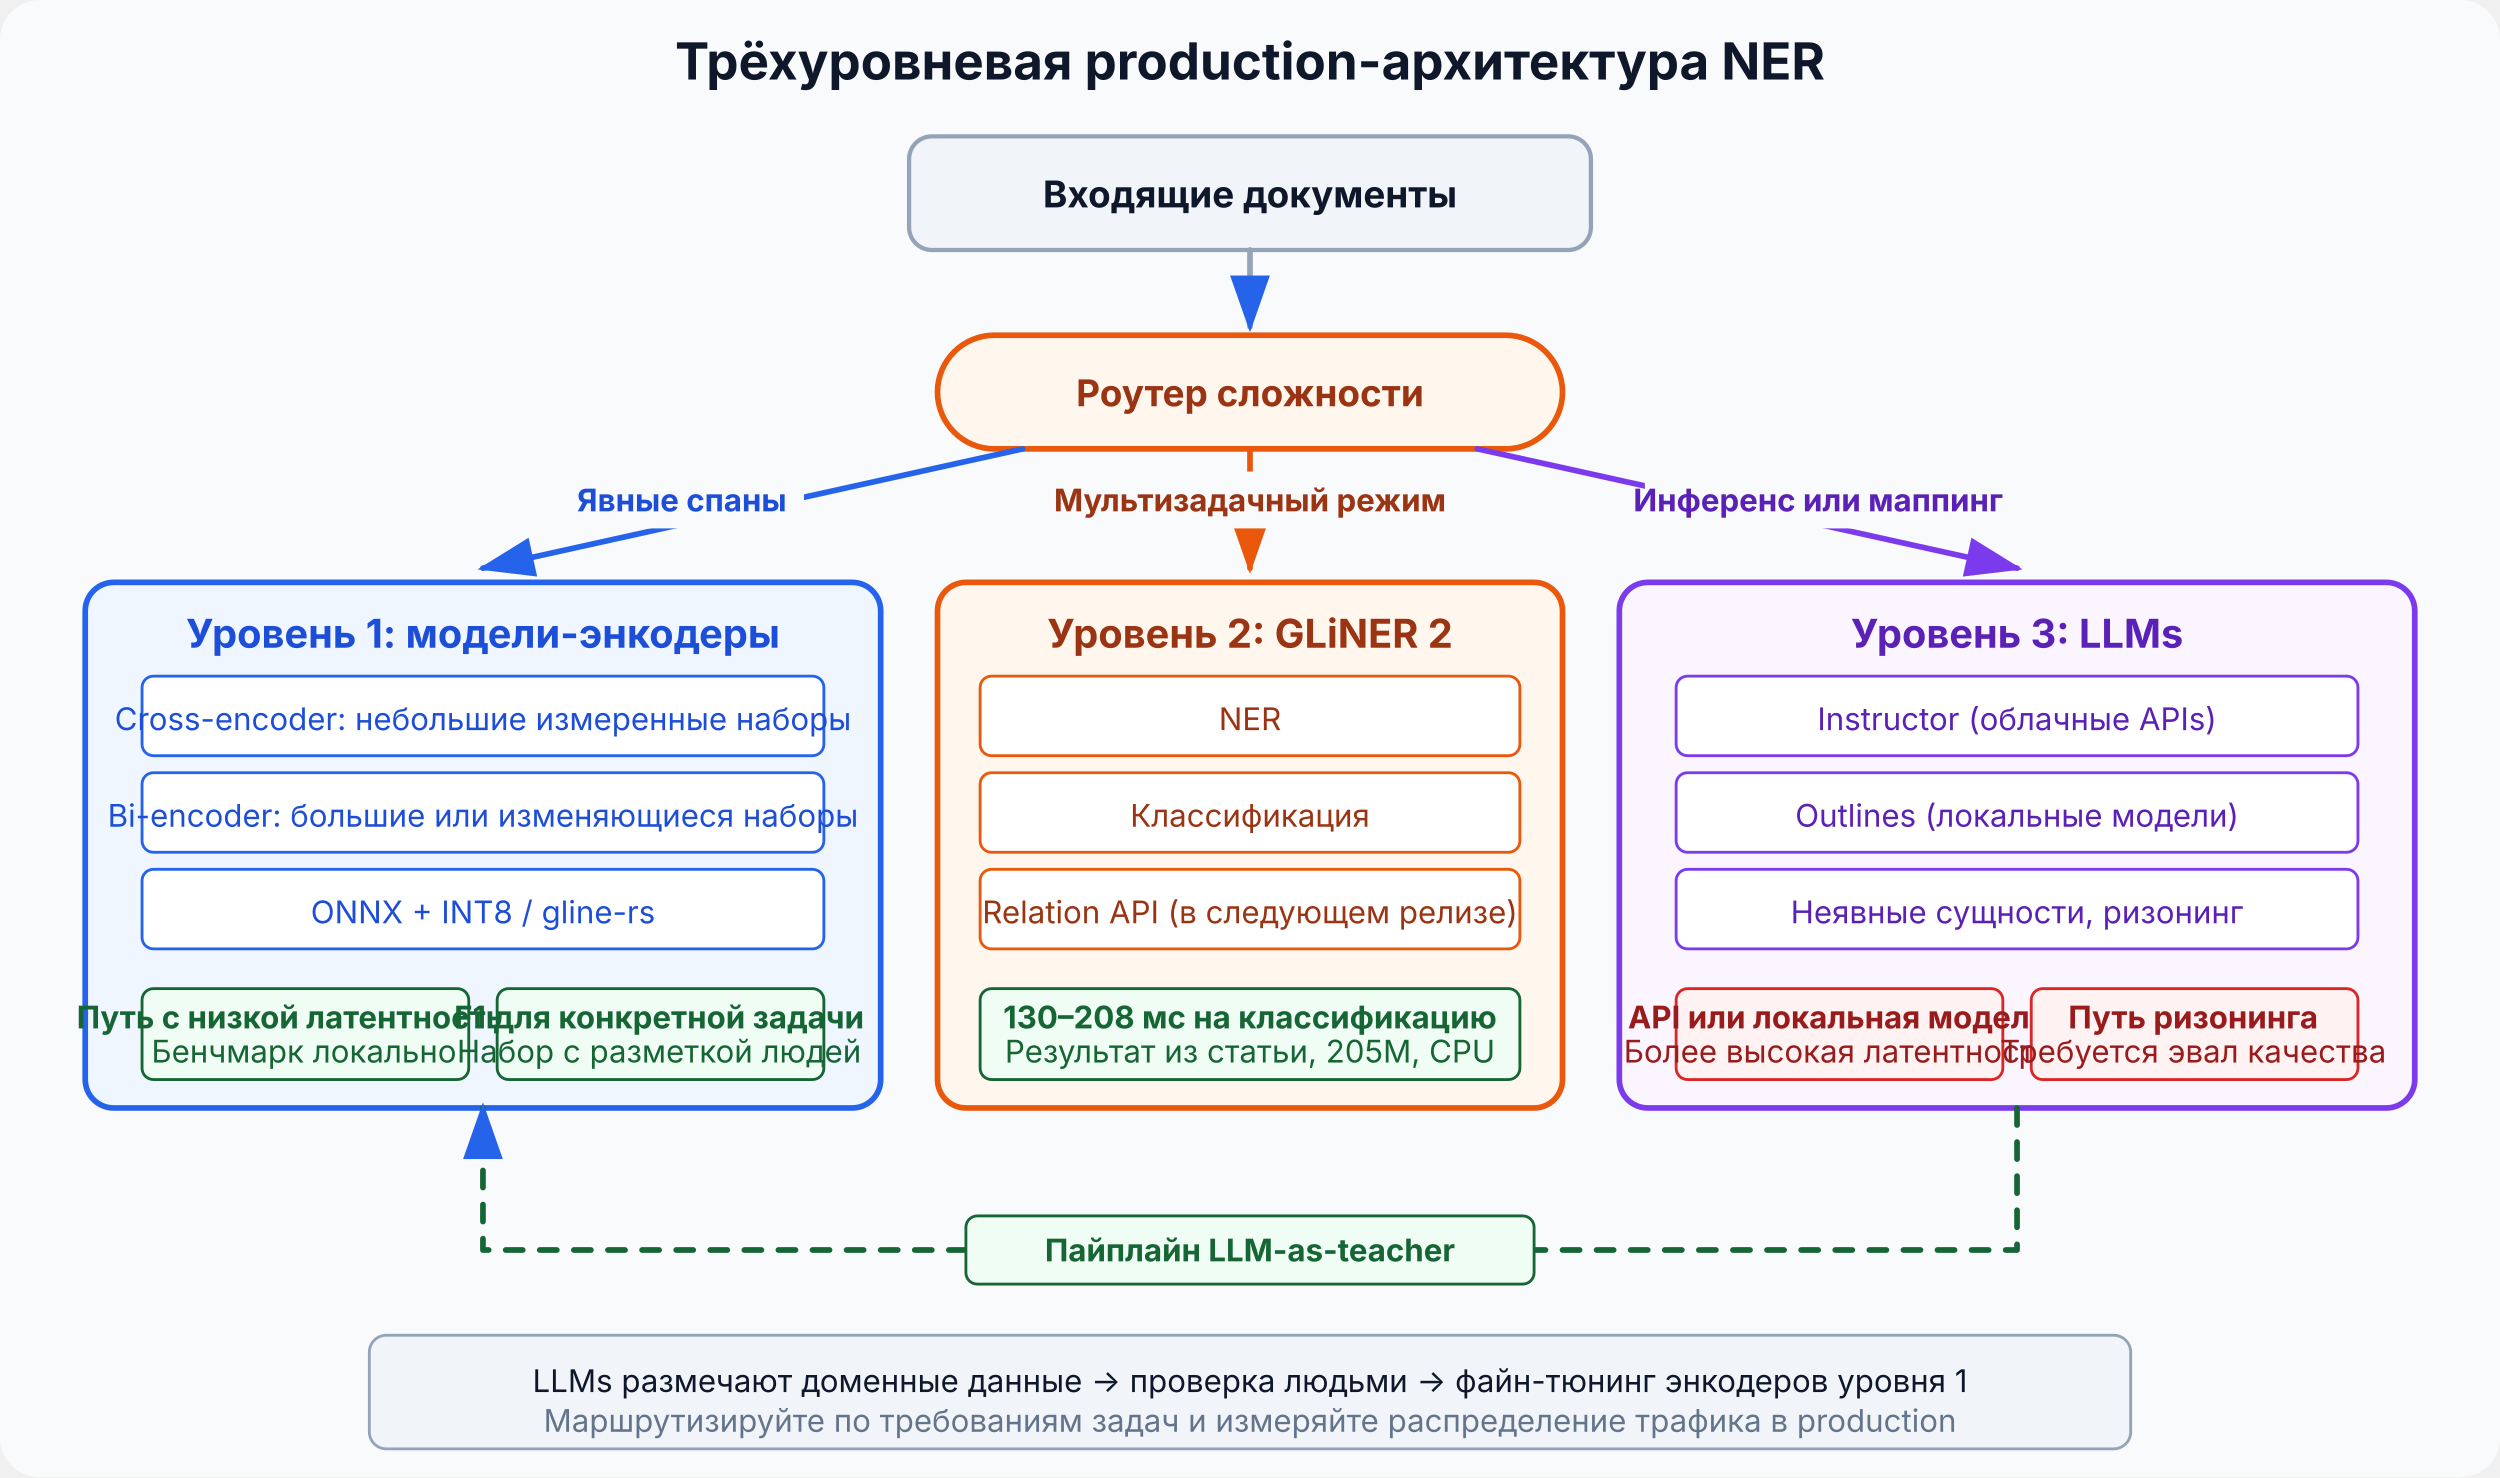
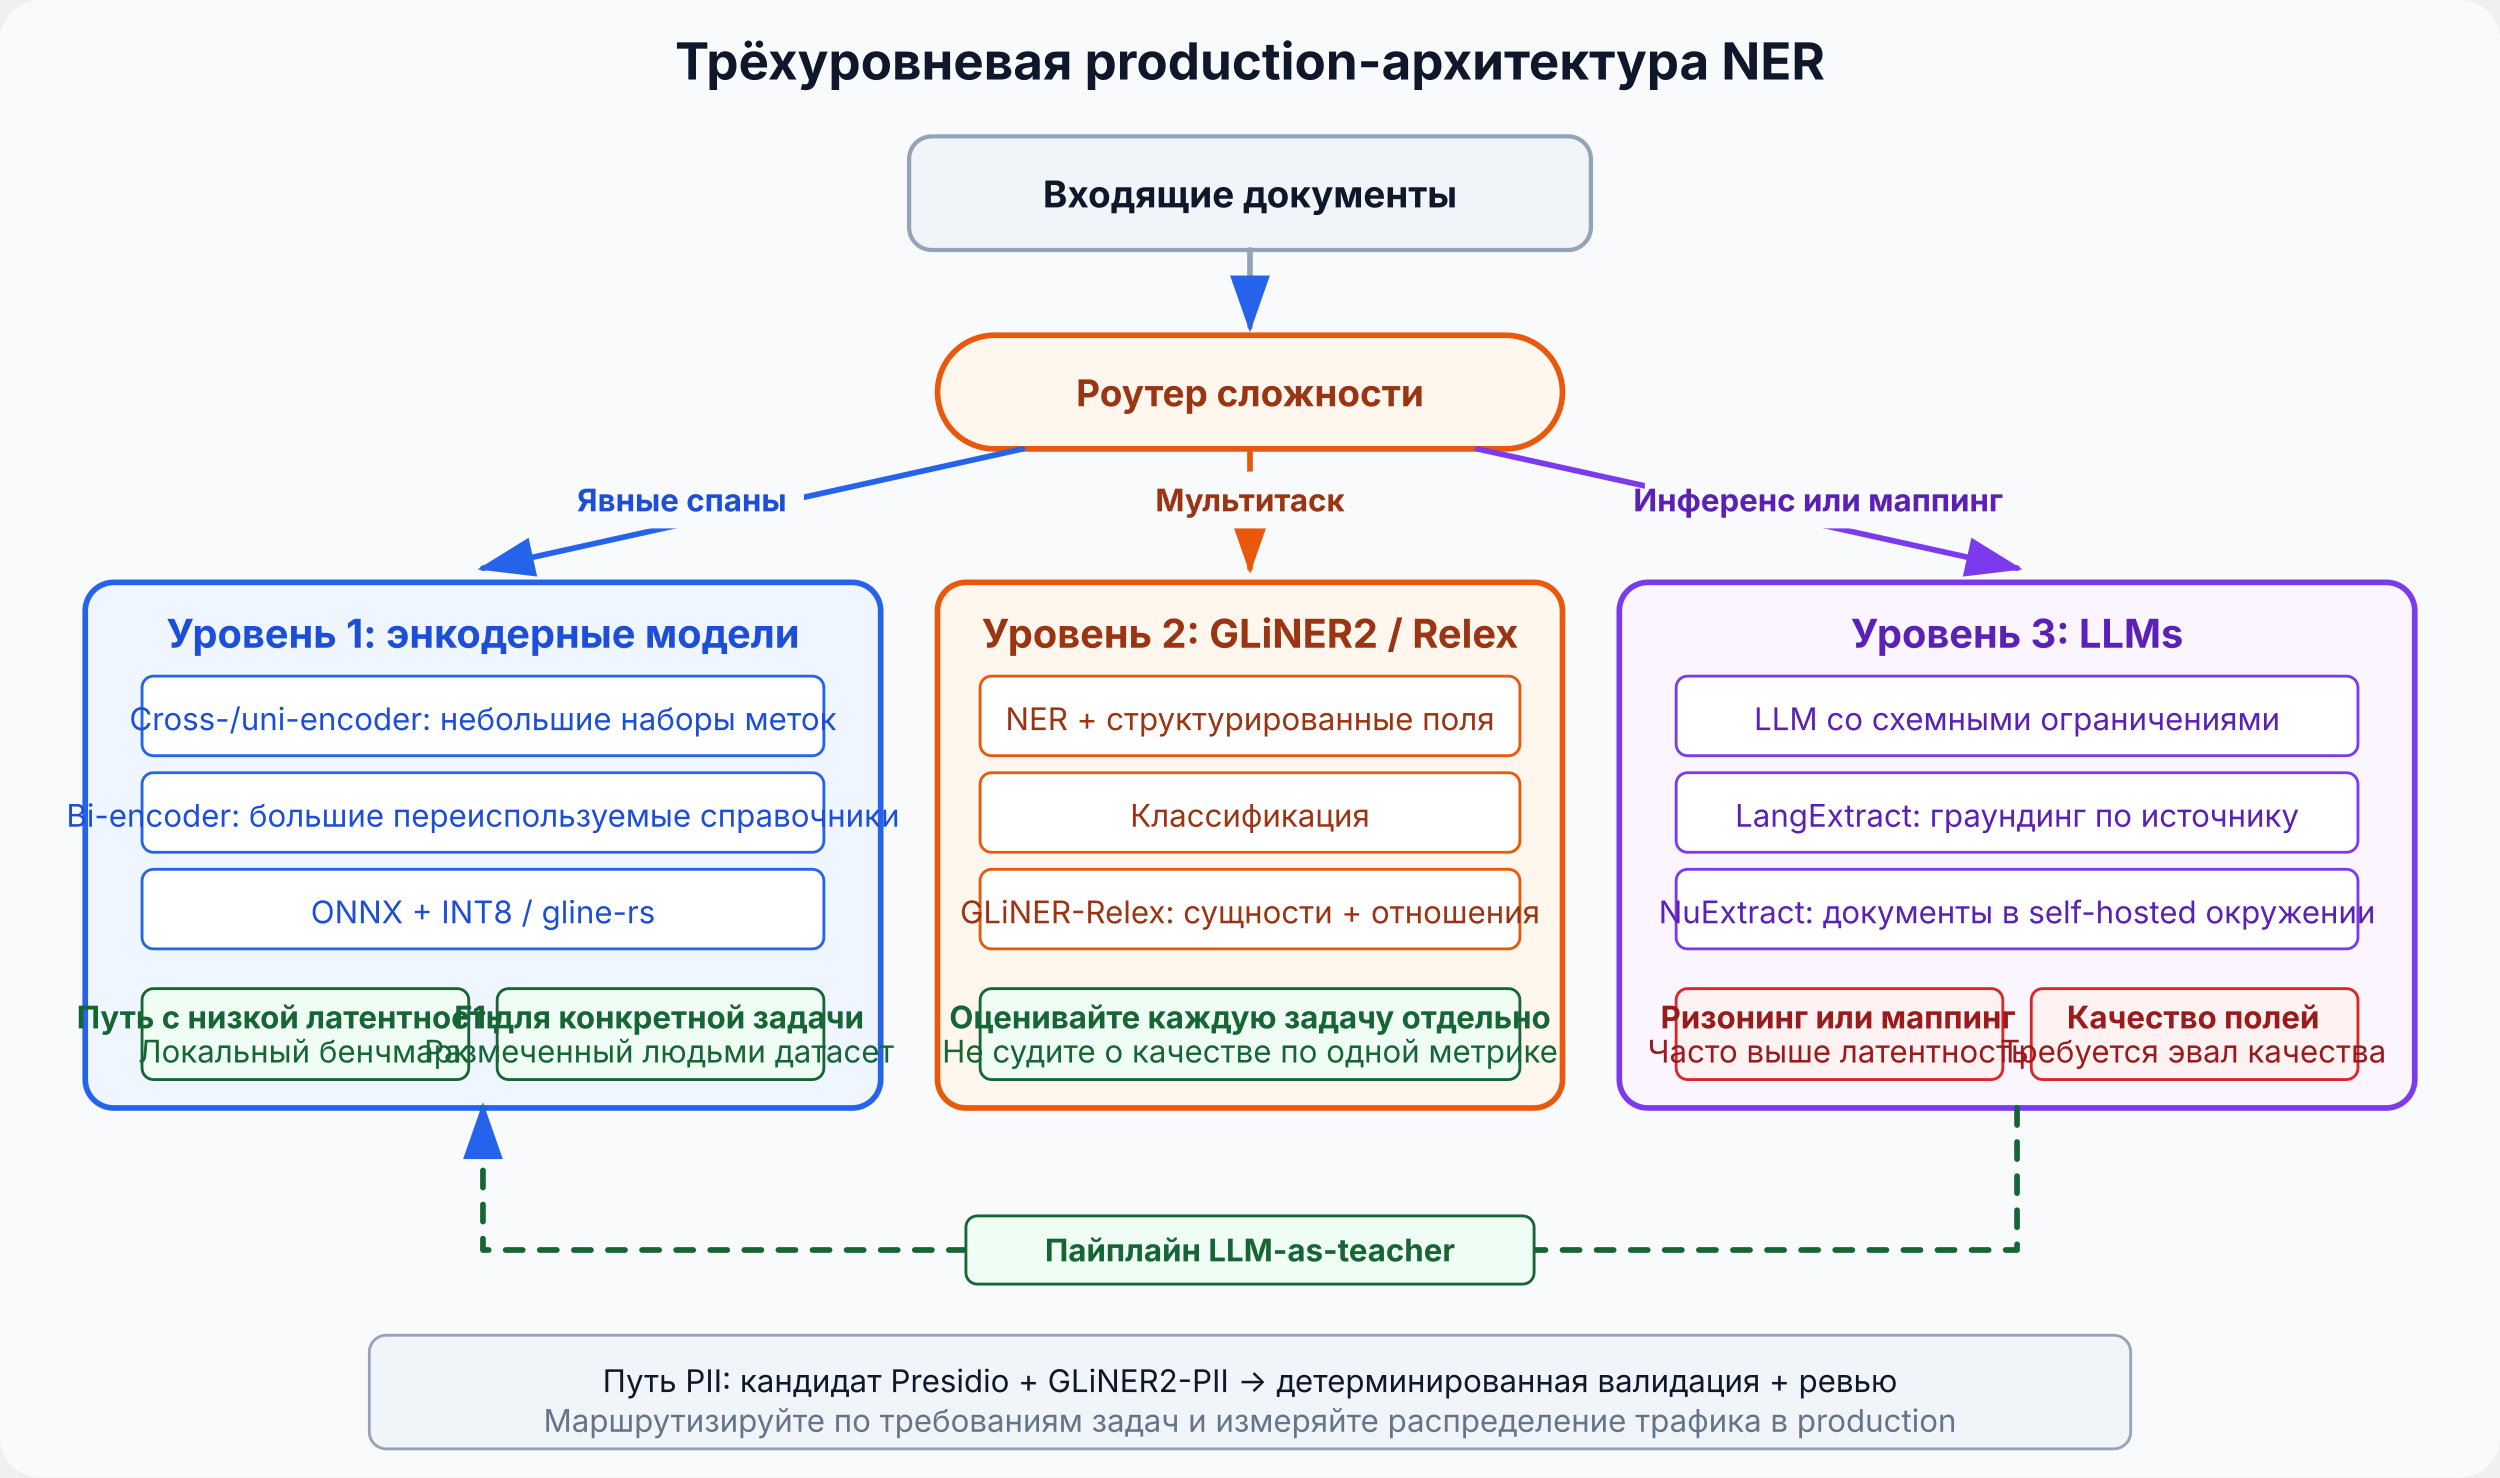
- <svg xmlns="http://www.w3.org/2000/svg" viewBox="0 0 880 520" font-family="Inter, system-ui, sans-serif" role="img" aria-label="Three-tier NER architecture that routes explicit spans to encoders, multi-task extraction to GLiNER 2, and reasoning-heavy cases to LLMs" data-visual-system="evidence-plate-v1" preserveAspectRatio="xMidYMid meet" shape-rendering="geometricPrecision" text-rendering="geometricPrecision">
+ <svg xmlns="http://www.w3.org/2000/svg" viewBox="0 0 880 520" font-family="Inter, system-ui, sans-serif" role="img" aria-label="Three-tier NER architecture that routes explicit spans to encoder models, multi-task or joint relation extraction to GLiNER models, and reasoning-heavy fields to schema-constrained LLMs" data-visual-system="evidence-plate-v1" preserveAspectRatio="xMidYMid meet" shape-rendering="geometricPrecision" text-rendering="geometricPrecision">
  <defs>
    <marker id="a1" markerWidth="10" markerHeight="7" refX="9" refY="3.5" orient="auto">
      <polygon points="0 0, 10 3.5, 0 7" fill="#2563eb" />
    </marker>
    <marker id="a2" markerWidth="10" markerHeight="7" refX="9" refY="3.5" orient="auto">
      <polygon points="0 0, 10 3.5, 0 7" fill="#ea580c" />
    </marker>
    <marker id="a3" markerWidth="10" markerHeight="7" refX="9" refY="3.5" orient="auto">
      <polygon points="0 0, 10 3.5, 0 7" fill="#7c3aed" />
    </marker>
  </defs>
  <style data-visual-system="evidence-plate-v1">
    * { animation: none !important; }
    .anim-box, .bar, .bar-text, .seq-item, .t-box, .flow { opacity: 1 !important; transform: none !important; }
    path, line, polyline { stroke-linecap: round; stroke-linejoin: round; }
  </style>
  <rect width="880" height="520" rx="14" fill="#f8fafc" />
  <text x="440" y="28" text-anchor="middle" font-size="18" font-weight="bold" fill="#0f172a">Трёхуровневая production-архитектура NER</text>
  <rect x="320" y="48" width="240" height="40" rx="8" fill="#f1f5f9" stroke="#94a3b8" stroke-width="1.5" />
  <text x="440" y="73" text-anchor="middle" font-size="13" font-weight="bold" fill="#0f172a">Входящие документы</text>
  <line x1="440" y1="88" x2="440" y2="115" stroke="#94a3b8" stroke-width="2" marker-end="url(#a1)" />
  <rect x="330" y="118" width="220" height="40" rx="20" fill="#fff7ed" stroke="#ea580c" stroke-width="2" />
  <text x="440" y="143" text-anchor="middle" font-size="13" font-weight="bold" fill="#9a3412">Роутер сложности</text>
  <line x1="360" y1="158" x2="170" y2="200" stroke="#2563eb" stroke-width="2" marker-end="url(#a1)" />
  <line x1="440" y1="158" x2="440" y2="200" stroke="#ea580c" stroke-width="2" marker-end="url(#a2)" />
  <line x1="520" y1="158" x2="710" y2="200" stroke="#7c3aed" stroke-width="2" marker-end="url(#a3)" />
  <rect x="197" y="166" width="86" height="20" rx="4" fill="#f8fafc" />
  <text x="240" y="180" text-anchor="middle" font-size="11" fill="#1d4ed8" font-weight="bold">Явные спаны</text>
  <rect x="399" y="166" width="82" height="20" rx="4" fill="#f8fafc" />
-   <text x="440" y="180" text-anchor="middle" font-size="11" fill="#9a3412" font-weight="bold">Мультизадачный режим</text>
+   <text x="440" y="180" text-anchor="middle" font-size="11" fill="#9a3412" font-weight="bold">Мультитаск</text>
  <rect x="579" y="166" width="122" height="20" rx="4" fill="#f8fafc" />
  <text x="640" y="180" text-anchor="middle" font-size="11" fill="#5b21b6" font-weight="bold">Инференс или маппинг</text>
  <rect x="30" y="205" width="280" height="185" rx="10" fill="#eff6ff" stroke="#2563eb" stroke-width="2" />
-   <text x="170" y="228" text-anchor="middle" font-size="14" font-weight="bold" fill="#1d4ed8">Уровень 1: модели-энкодеры</text>
+   <text x="170" y="228" text-anchor="middle" font-size="14" font-weight="bold" fill="#1d4ed8">Уровень 1: энкодерные модели</text>
  <rect x="50" y="238" width="240" height="28" rx="4" fill="#ffffff" stroke="#2563eb" stroke-width="1" />
-   <text x="170" y="257" text-anchor="middle" font-size="11" fill="#1d4ed8">Cross-encoder: небольшие измеренные наборы</text>
+   <text x="170" y="257" text-anchor="middle" font-size="11" fill="#1d4ed8">Cross-/uni-encoder: небольшие наборы меток</text>
  <rect x="50" y="272" width="240" height="28" rx="4" fill="#ffffff" stroke="#2563eb" stroke-width="1" />
-   <text x="170" y="291" text-anchor="middle" font-size="11" fill="#1d4ed8">Bi-encoder: большие или изменяющиеся наборы</text>
+   <text x="170" y="291" text-anchor="middle" font-size="11" fill="#1d4ed8">Bi-encoder: большие переиспользуемые справочники</text>
  <rect x="50" y="306" width="240" height="28" rx="4" fill="#ffffff" stroke="#2563eb" stroke-width="1" />
  <text x="170" y="325" text-anchor="middle" font-size="11" fill="#1d4ed8">ONNX + INT8 / gline-rs</text>
  <rect x="50" y="348" width="115" height="32" rx="4" fill="#f0fdf4" stroke="#166534" stroke-width="1" />
  <text x="107" y="362" text-anchor="middle" font-size="11" fill="#166534" font-weight="bold">Путь с низкой латентностью</text>
-   <text x="107" y="374" text-anchor="middle" font-size="11" fill="#166534">Бенчмарк локально</text>
+   <text x="107" y="374" text-anchor="middle" font-size="11" fill="#166534">Локальный бенчмарк</text>
  <rect x="175" y="348" width="115" height="32" rx="4" fill="#f0fdf4" stroke="#166534" stroke-width="1" />
  <text x="232" y="362" text-anchor="middle" font-size="11" fill="#166534" font-weight="bold">F1 для конкретной задачи</text>
-   <text x="232" y="374" text-anchor="middle" font-size="11" fill="#166534">Набор с разметкой людей</text>
+   <text x="232" y="374" text-anchor="middle" font-size="11" fill="#166534">Размеченный людьми датасет</text>
  <rect x="330" y="205" width="220" height="185" rx="10" fill="#fff7ed" stroke="#ea580c" stroke-width="2" />
-   <text x="440" y="228" text-anchor="middle" font-size="14" font-weight="bold" fill="#9a3412">Уровень 2: GLiNER 2</text>
+   <text x="440" y="228" text-anchor="middle" font-size="14" font-weight="bold" fill="#9a3412">Уровень 2: GLiNER2 / Relex</text>
  <rect x="345" y="238" width="190" height="28" rx="4" fill="#ffffff" stroke="#ea580c" stroke-width="1" />
-   <text x="440" y="257" text-anchor="middle" font-size="11" fill="#9a3412">NER</text>
+   <text x="440" y="257" text-anchor="middle" font-size="11" fill="#9a3412">NER + структурированные поля</text>
  <rect x="345" y="272" width="190" height="28" rx="4" fill="#ffffff" stroke="#ea580c" stroke-width="1" />
  <text x="440" y="291" text-anchor="middle" font-size="11" fill="#9a3412">Классификация</text>
  <rect x="345" y="306" width="190" height="28" rx="4" fill="#ffffff" stroke="#ea580c" stroke-width="1" />
-   <text x="440" y="325" text-anchor="middle" font-size="11" fill="#9a3412">Relation API (в следующем релизе)</text>
+   <text x="440" y="325" text-anchor="middle" font-size="11" fill="#9a3412">GLiNER-Relex: сущности + отношения</text>
  <rect x="345" y="348" width="190" height="32" rx="4" fill="#f0fdf4" stroke="#166534" stroke-width="1" />
-   <text x="440" y="362" text-anchor="middle" font-size="11" fill="#166534" font-weight="bold">130–208 мс на классификацию</text>
-   <text x="440" y="374" text-anchor="middle" font-size="11" fill="#166534">Результат из статьи, 205M, CPU</text>
+   <text x="440" y="362" text-anchor="middle" font-size="11" fill="#166534" font-weight="bold">Оценивайте каждую задачу отдельно</text>
+   <text x="440" y="374" text-anchor="middle" font-size="11" fill="#166534">Не судите о качестве по одной метрике</text>
  <rect x="570" y="205" width="280" height="185" rx="10" fill="#faf5ff" stroke="#7c3aed" stroke-width="2" />
  <text x="710" y="228" text-anchor="middle" font-size="14" font-weight="bold" fill="#5b21b6">Уровень 3: LLMs</text>
  <rect x="590" y="238" width="240" height="28" rx="4" fill="#ffffff" stroke="#7c3aed" stroke-width="1" />
-   <text x="710" y="257" text-anchor="middle" font-size="11" fill="#5b21b6">Instructor (облачные APIs)</text>
+   <text x="710" y="257" text-anchor="middle" font-size="11" fill="#5b21b6">LLM со схемными ограничениями</text>
  <rect x="590" y="272" width="240" height="28" rx="4" fill="#ffffff" stroke="#7c3aed" stroke-width="1" />
-   <text x="710" y="291" text-anchor="middle" font-size="11" fill="#5b21b6">Outlines (локальные модели)</text>
+   <text x="710" y="291" text-anchor="middle" font-size="11" fill="#5b21b6">LangExtract: граундинг по источнику</text>
  <rect x="590" y="306" width="240" height="28" rx="4" fill="#ffffff" stroke="#7c3aed" stroke-width="1" />
-   <text x="710" y="325" text-anchor="middle" font-size="11" fill="#5b21b6">Неявные сущности, ризонинг</text>
+   <text x="710" y="325" text-anchor="middle" font-size="11" fill="#5b21b6">NuExtract: документы в self-hosted окружении</text>
  <rect x="590" y="348" width="115" height="32" rx="4" fill="#fef2f2" stroke="#dc2626" stroke-width="1" />
-   <text x="647" y="362" text-anchor="middle" font-size="11" fill="#991b1b" font-weight="bold">API или локальная модель</text>
-   <text x="647" y="374" text-anchor="middle" font-size="11" fill="#991b1b">Более высокая латентность</text>
+   <text x="647" y="362" text-anchor="middle" font-size="11" fill="#991b1b" font-weight="bold">Ризонинг или маппинг</text>
+   <text x="647" y="374" text-anchor="middle" font-size="11" fill="#991b1b">Часто выше латентность</text>
  <rect x="715" y="348" width="115" height="32" rx="4" fill="#fef2f2" stroke="#dc2626" stroke-width="1" />
-   <text x="772" y="362" text-anchor="middle" font-size="11" fill="#991b1b" font-weight="bold">Путь ризонинга</text>
+   <text x="772" y="362" text-anchor="middle" font-size="11" fill="#991b1b" font-weight="bold">Качество полей</text>
  <text x="772" y="374" text-anchor="middle" font-size="11" fill="#991b1b">Требуется эвал качества</text>
  <path d="M 710 390 L 710 440 L 170 440 L 170 390" fill="none" stroke="#166534" stroke-width="2" stroke-dasharray="6" marker-end="url(#a1)" />
  <rect x="340" y="428" width="200" height="24" rx="4" fill="#f0fdf4" stroke="#166534" stroke-width="1" />
  <text x="440" y="444" text-anchor="middle" font-size="11" fill="#166534" font-weight="bold">Пайплайн LLM-as-teacher</text>
  <rect x="130" y="470" width="620" height="40" rx="6" fill="#f1f5f9" stroke="#94a3b8" stroke-width="1" />
-   <text x="440" y="490" text-anchor="middle" font-size="11" fill="#0f172a">LLMs размечают доменные данные → проверка людьми → файн-тюнинг энкодеров уровня 1</text>
+   <text x="440" y="490" text-anchor="middle" font-size="11" fill="#0f172a">Путь PII: кандидат Presidio + GLiNER2-PII → детерминированная валидация + ревью</text>
  <text x="440" y="504" text-anchor="middle" font-size="11" fill="#64748b">Маршрутизируйте по требованиям задач и измеряйте распределение трафика в production</text>
</svg>
